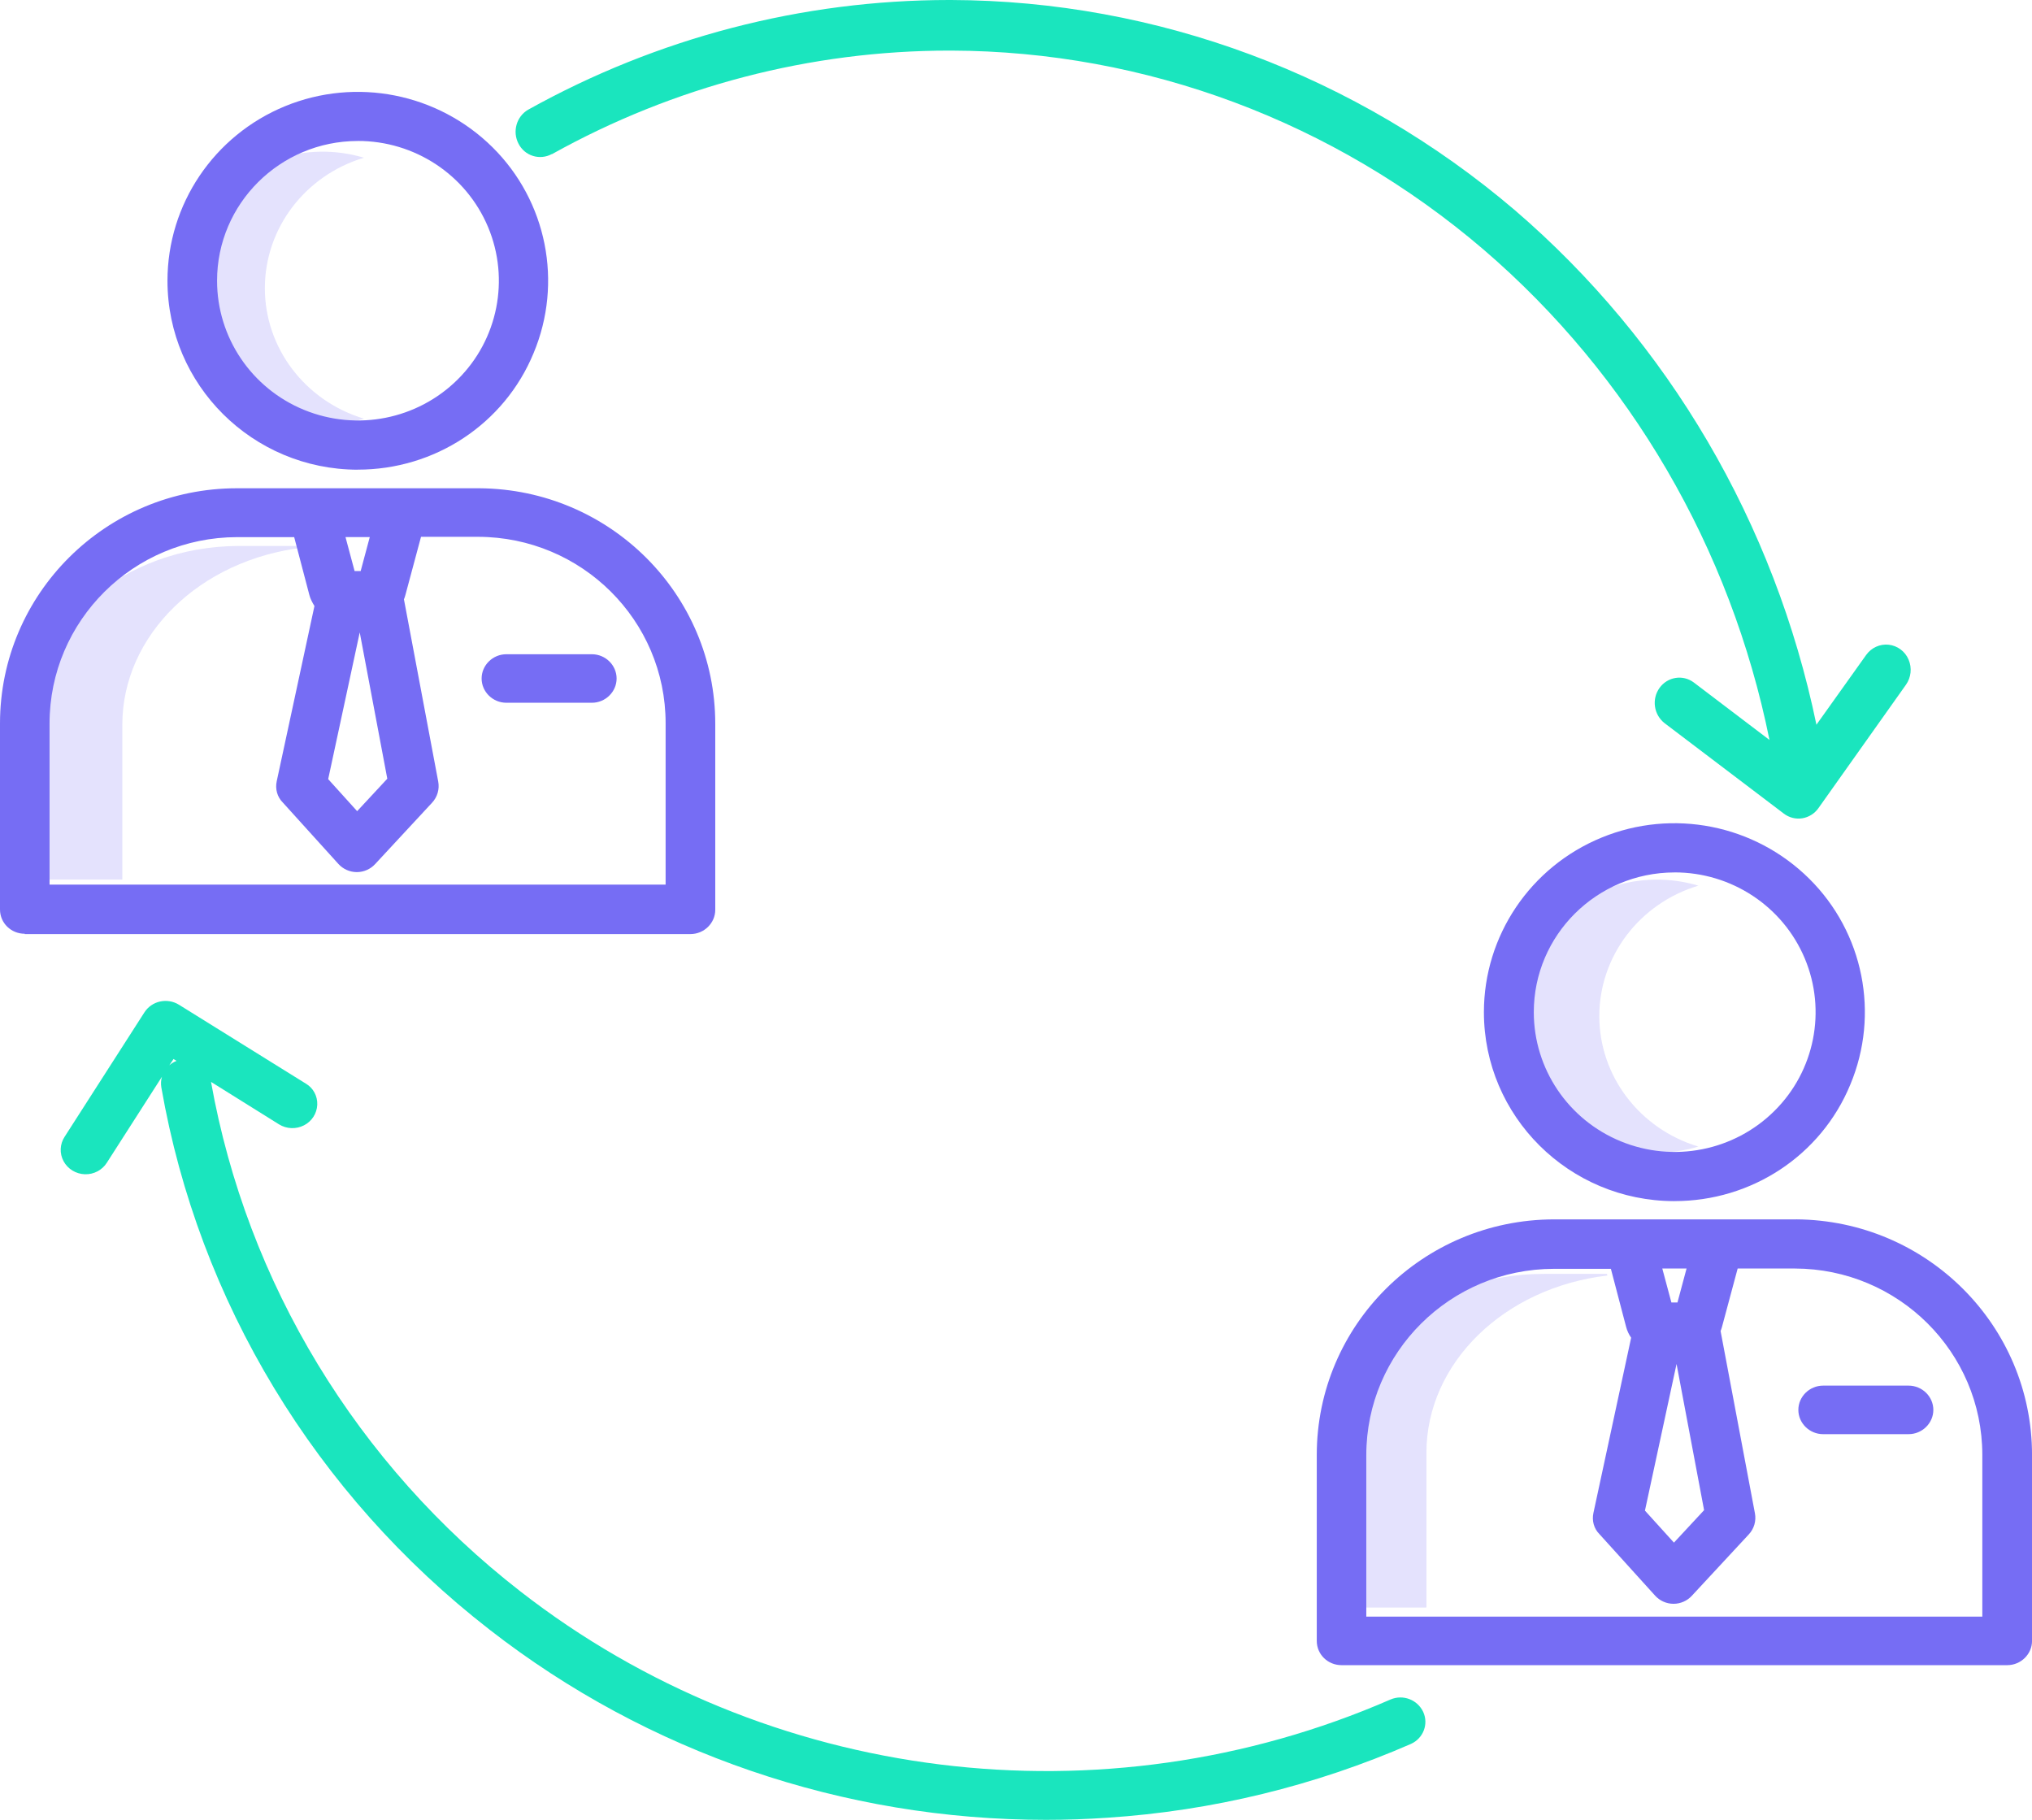
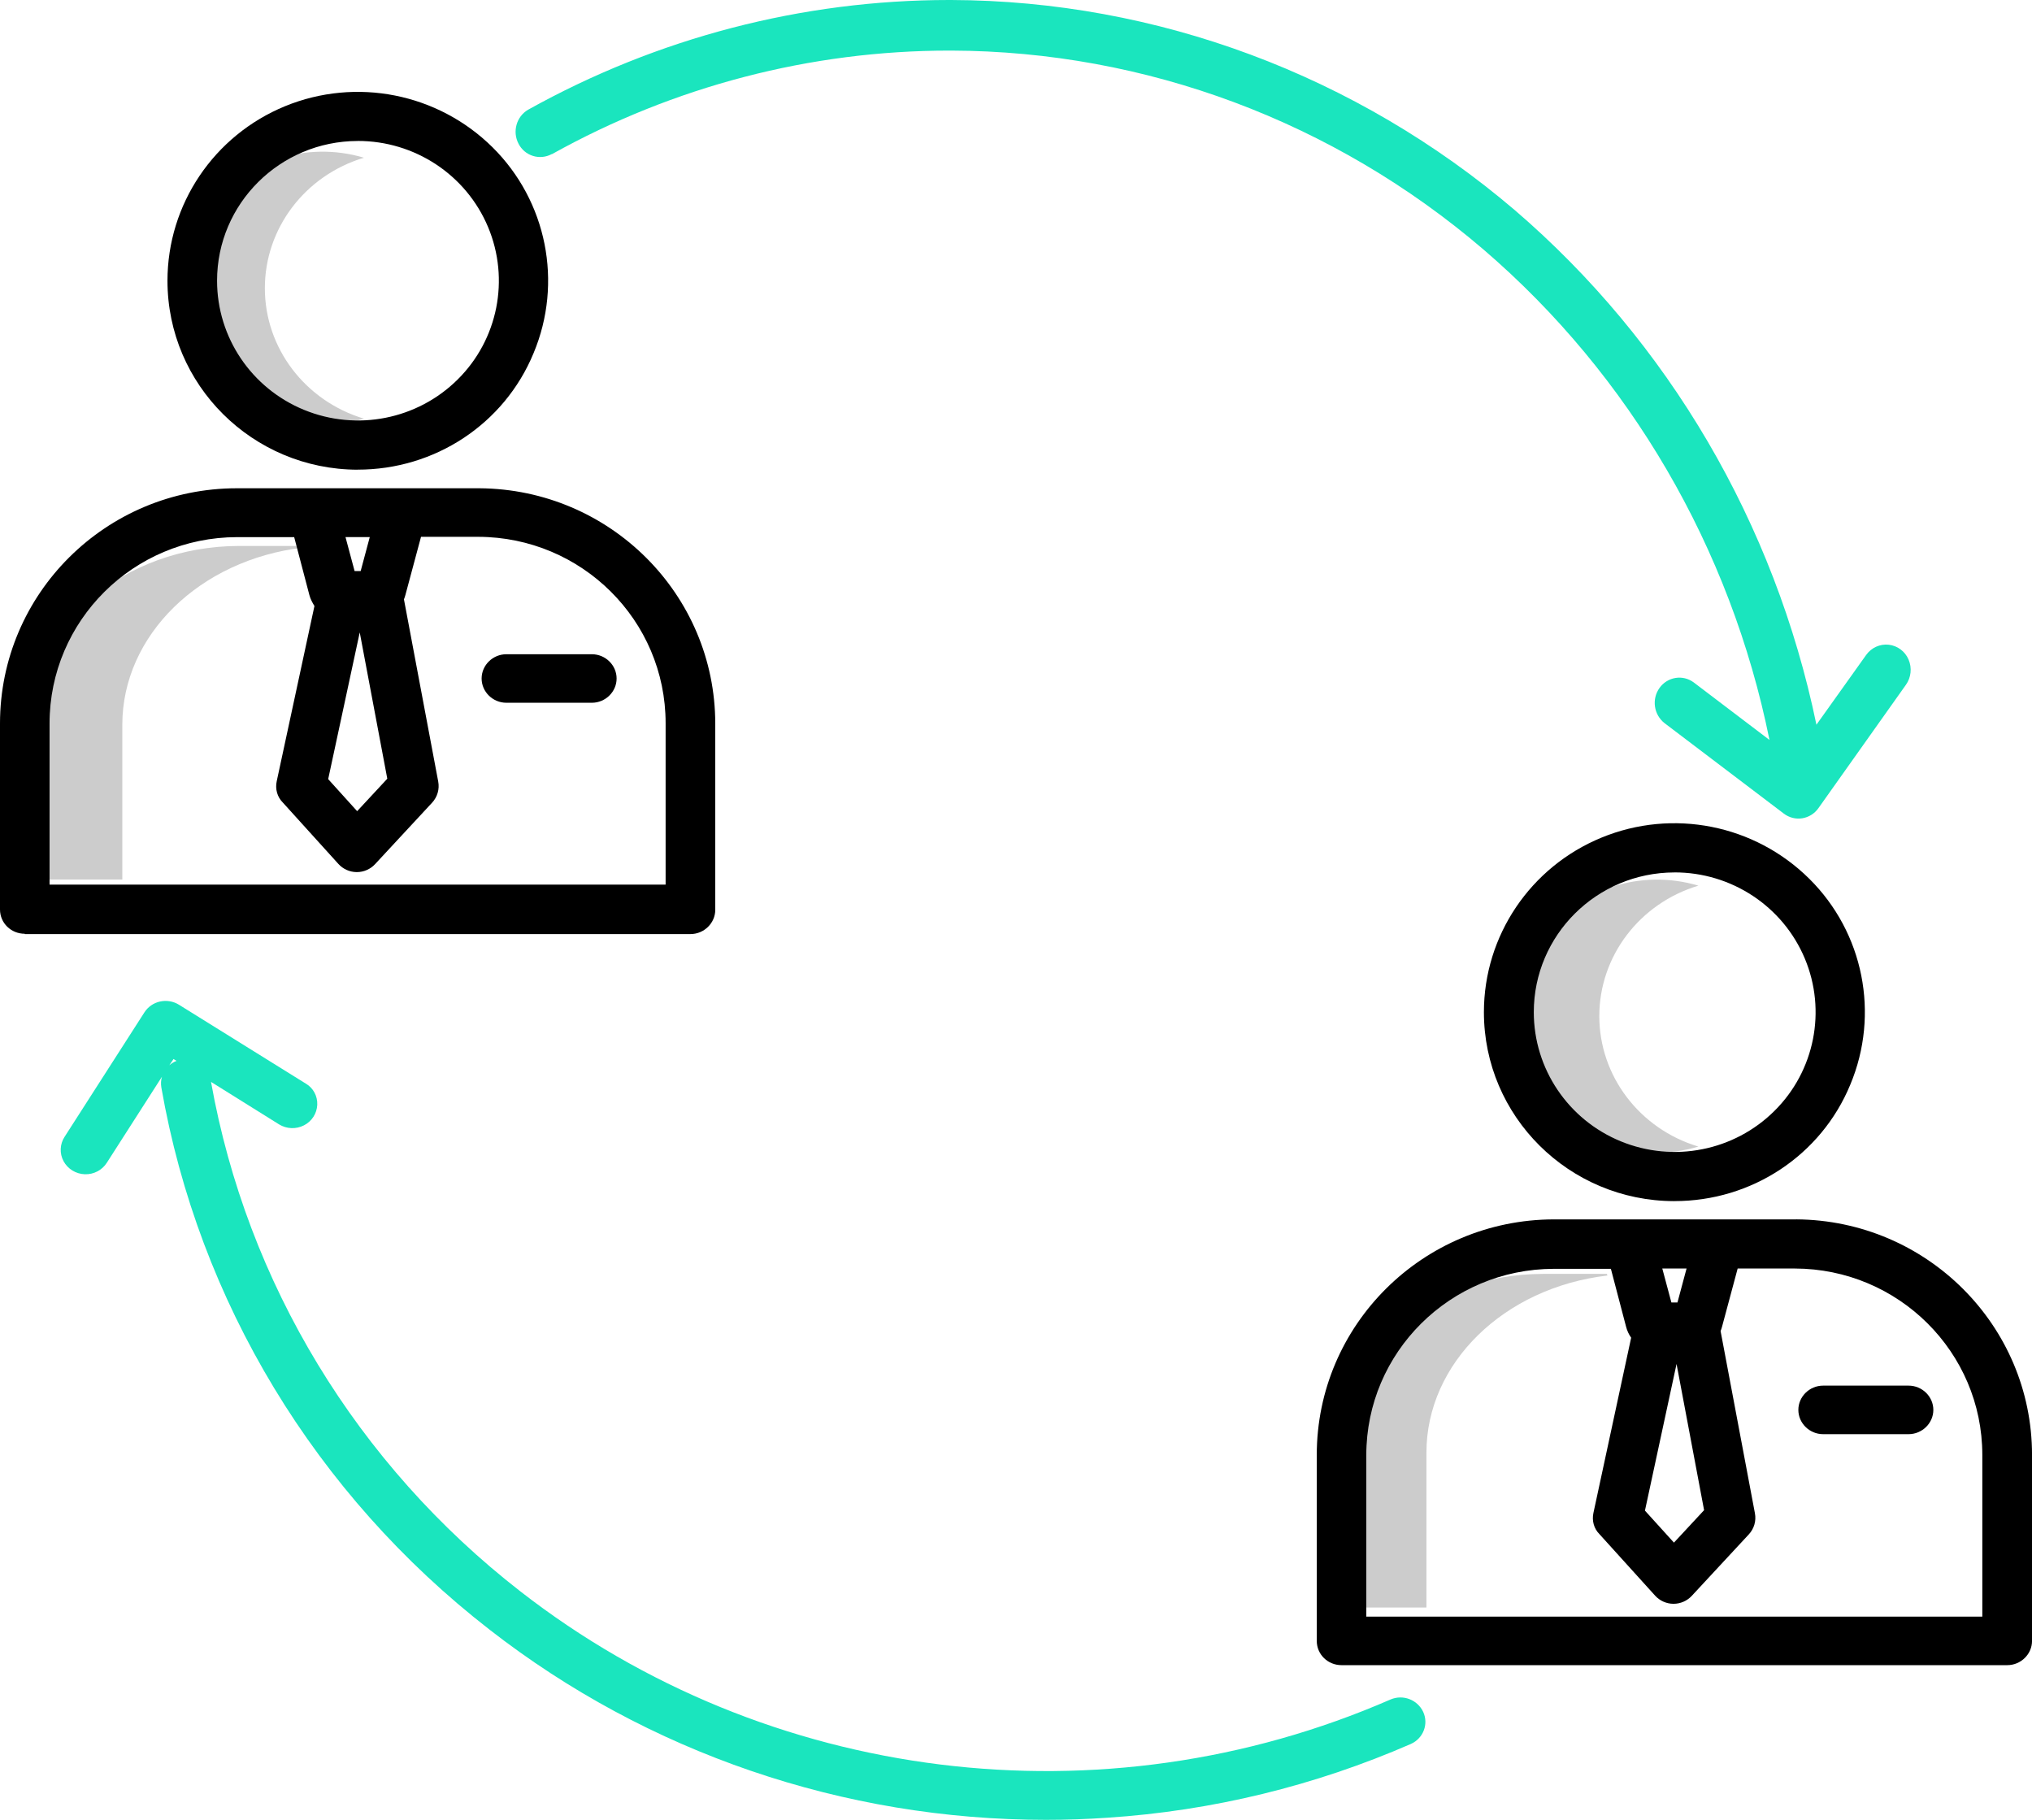
<svg xmlns="http://www.w3.org/2000/svg" width="67" height="60" fill-rule="nonzero">
-   <g fill="#766df4">
+   <g fill="#3B77333">
    <path d="M53 42.054L52.983 42h-2.1C47.08 42.007 44 44.644 44 47.894V53h3.033v-5.106c.001-2.947 2.55-5.44 5.967-5.84h0zm-.267-8.554c.001-1.973 1.325-3.716 3.267-4.3-1.903-.568-3.967.107-5.13 1.676a4.39 4.39 0 0 0 0 5.251c1.162 1.57 3.226 2.243 5.13 1.676-1.942-.585-3.266-2.328-3.267-4.3zm-44-24C8.734 7.527 10.058 5.784 12 5.2c-1.903-.568-3.967.107-5.13 1.676a4.39 4.39 0 0 0 0 5.251c1.162 1.57 3.226 2.243 5.13 1.676-1.942-.585-3.266-2.328-3.267-4.3h0zM10 18.054L9.983 18h-2.1C4.08 18.007 1 20.644 1 23.894V29h3.033v-5.106c.002-2.947 2.55-5.44 5.967-5.84h0z" opacity=".2" />
    <path d="M.817 30.796h21.95c.45 0 .817-.363.817-.8v-6.133c-.001-4.267-3.473-7.735-7.776-7.765H7.815C3.497 16.097.001 19.57 0 23.853v6.133c0 .448.366.8.817.8h0zm11.045-9.942l.908 4.82-.994 1.07-.955-1.056 1.04-4.836zm.33-3.146l-.3 1.12h-.2l-.3-1.12h.8zM1.634 23.853c0-3.388 2.765-6.137 6.18-6.144H9.7l.5 1.906c.033.13.1.254.168.365l-1.244 5.778c-.055.254.017.518.2.7l1.834 2.026a.82.82 0 0 0 .603.269h.005a.82.82 0 0 0 .601-.262l1.88-2.026c.174-.188.25-.446.202-.698l-1.13-6.007a1.06 1.06 0 0 0 .048-.143l.515-1.918h1.885c3.416.008 6.18 2.756 6.18 6.144v5.322H1.634v-5.323zm17.88-2.283h-2.817c-.45 0-.817.363-.817.8s.366.8.817.8h2.817c.45 0 .817-.363.817-.8s-.366-.8-.817-.8zm-7.722-6.086c2.54.004 4.835-1.5 5.8-3.838a6.19 6.19 0 0 0-1.354-6.792A6.32 6.32 0 0 0 9.402 3.5c-2.348.964-3.88 3.236-3.88 5.756.001 3.436 2.806 6.222 6.27 6.23zm0-10.837c1.88-.004 3.578 1.116 4.3 2.837a4.58 4.58 0 0 1-1 5.026c-1.328 1.32-3.327 1.716-5.065 1.004s-2.87-2.394-2.87-4.258c0-2.54 2.074-4.602 4.635-4.608h0zm47.432 35.556h-7.992c-4.318.01-7.814 3.482-7.815 7.765V54.1c0 .448.366.8.817.8h21.95c.45 0 .817-.363.817-.8v-6.133c-.001-4.267-3.473-7.735-7.776-7.765h0zM55.28 44.97l.908 4.82-.994 1.07-.956-1.055 1.042-4.836zm.33-3.147l-.3 1.12h-.2l-.3-1.12h.8zM65.366 53.3H45.05v-5.323c0-3.388 2.765-6.137 6.18-6.144h1.885l.5 1.906a1.1 1.1 0 0 0 .168.365l-1.244 5.778c-.055.254.016.518.2.7l1.834 2.026a.82.82 0 0 0 .603.269h.005a.82.82 0 0 0 .601-.262l1.88-2.026a.8.8 0 0 0 .202-.697l-1.132-6.007a1.06 1.06 0 0 0 .048-.144l.515-1.918h1.885c3.416.007 6.18 2.756 6.182 6.144V53.3zm-2.436-7.616h-2.817c-.45 0-.817.363-.817.8s.366.8.817.8h2.817c.45 0 .817-.363.817-.8s-.366-.8-.817-.8zM55.208 39.6c2.54.004 4.835-1.5 5.8-3.838a6.19 6.19 0 0 0-1.354-6.792 6.32 6.32 0 0 0-6.846-1.355c-2.348.964-3.88 3.236-3.88 5.756.001 3.435 2.805 6.222 6.27 6.23h0zm0-10.837c1.88-.004 3.578 1.116 4.3 2.837a4.58 4.58 0 0 1-1 5.026c-1.328 1.32-3.327 1.716-5.065 1.004s-2.87-2.394-2.87-4.258c0-2.54 2.073-4.602 4.635-4.608h0z" />
  </g>
  <path d="M36.52 59.93a29.91 29.91 0 0 0 10.006-2.435c.406-.186.584-.655.4-1.055a.83.83 0 0 0-1.072-.41c-9.495 4.14-20.56 2.767-28.693-3.56-5.39-4.186-9.02-10.17-10.203-16.8l2.242 1.4a.84.84 0 0 0 .821.033.8.8 0 0 0 .44-.678c.012-.287-.133-.558-.38-.7l-4.182-2.6a.84.84 0 0 0-.622-.105.82.82 0 0 0-.515.357l-2.63 4.1c-.16.243-.174.552-.036.808s.406.42.702.43.574-.138.728-.385L5.34 35.5c-.034.115-.04.236-.02.354 1.23 7.055 5.083 13.42 10.818 17.872C21.35 57.788 27.818 60 34.485 60c.677 0 1.355-.023 2.036-.07h0zM5.717 34.913l.103.064c-.087.035-.167.084-.237.145l.134-.2zM18.2 5.082c4.024-2.24 8.53-3.414 13.106-3.414h.06c6.414.02 12.62 2.34 17.548 6.558 4.828 4.144 8.15 9.842 9.43 16.17L55.847 22.5c-.36-.268-.864-.187-1.128.18a.85.85 0 0 0 .164 1.161l3.936 2.985c.174.132.392.187.605.153a.81.81 0 0 0 .533-.333l2.887-4.07c.17-.24.204-.557.086-.83a.81.81 0 0 0-.656-.49c-.288-.03-.57.097-.742.338l-1.64 2.3c-1.374-6.64-4.878-12.616-9.95-16.97C44.726 2.48 38.153.022 31.36 0h-.064c-4.848.001-9.62 1.244-13.882 3.617-.386.224-.527.724-.315 1.125a.8.8 0 0 0 1.09.34h0z" fill="#1ae5be" />
</svg>
